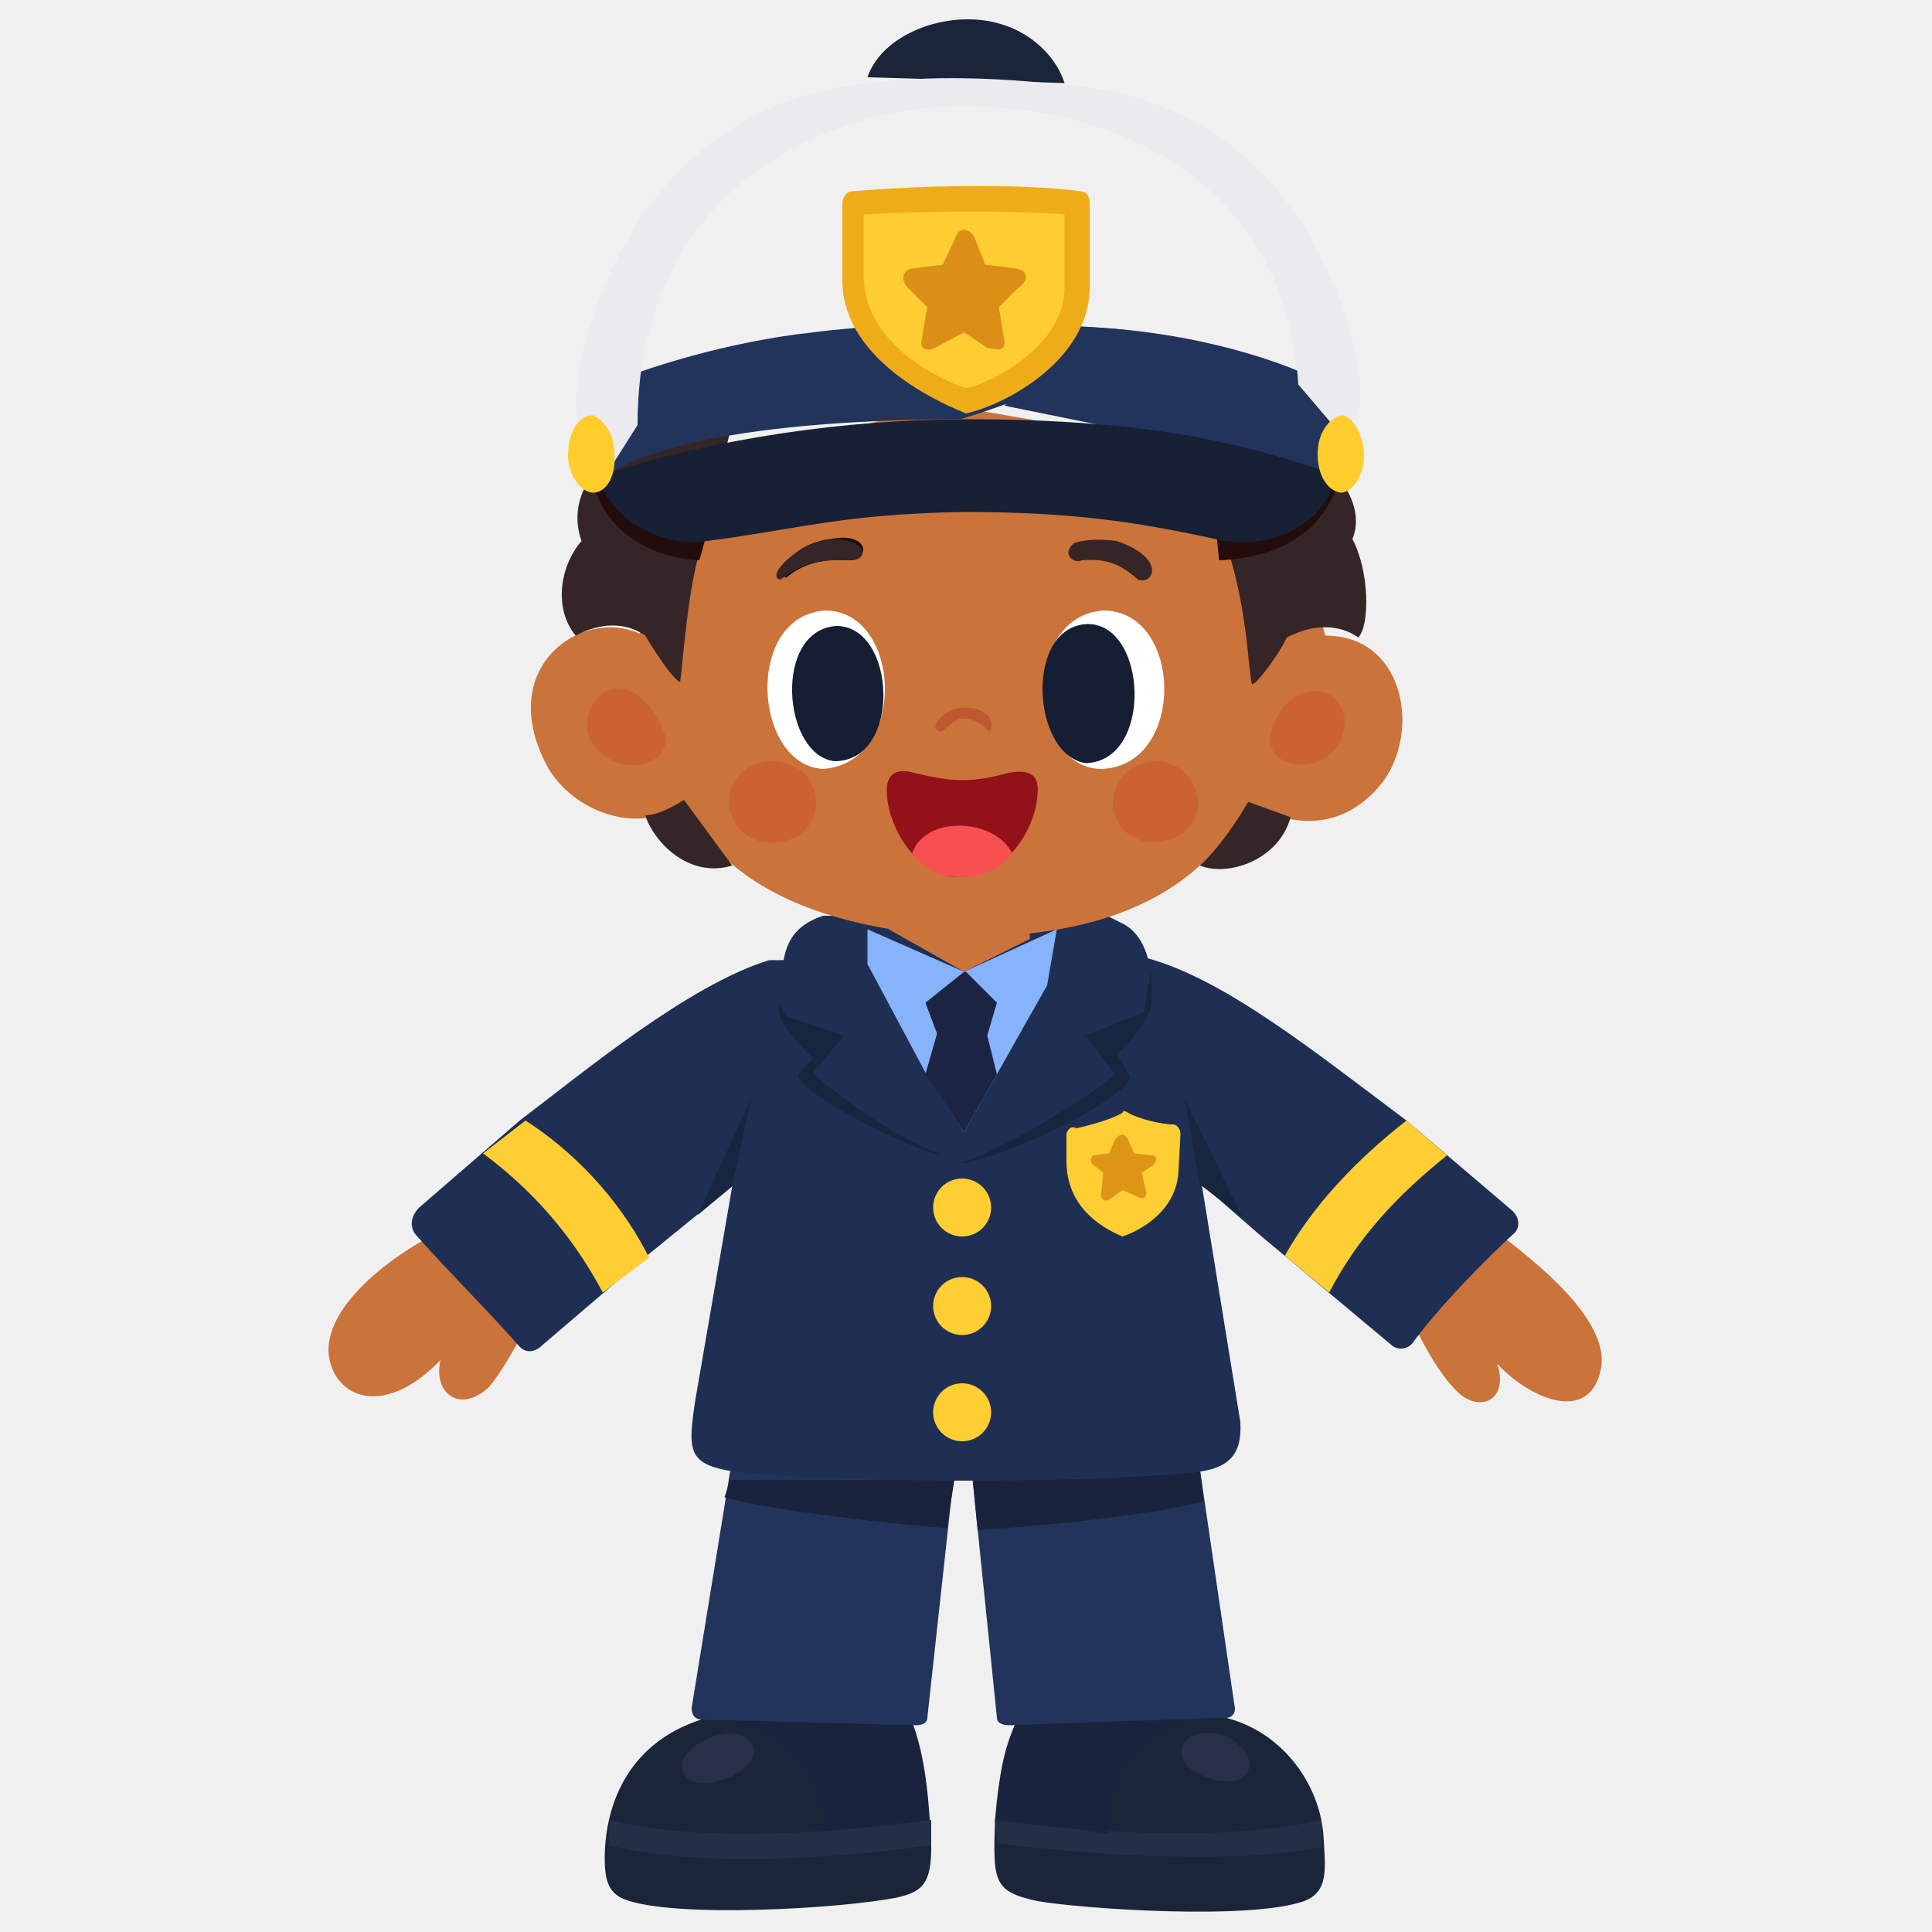
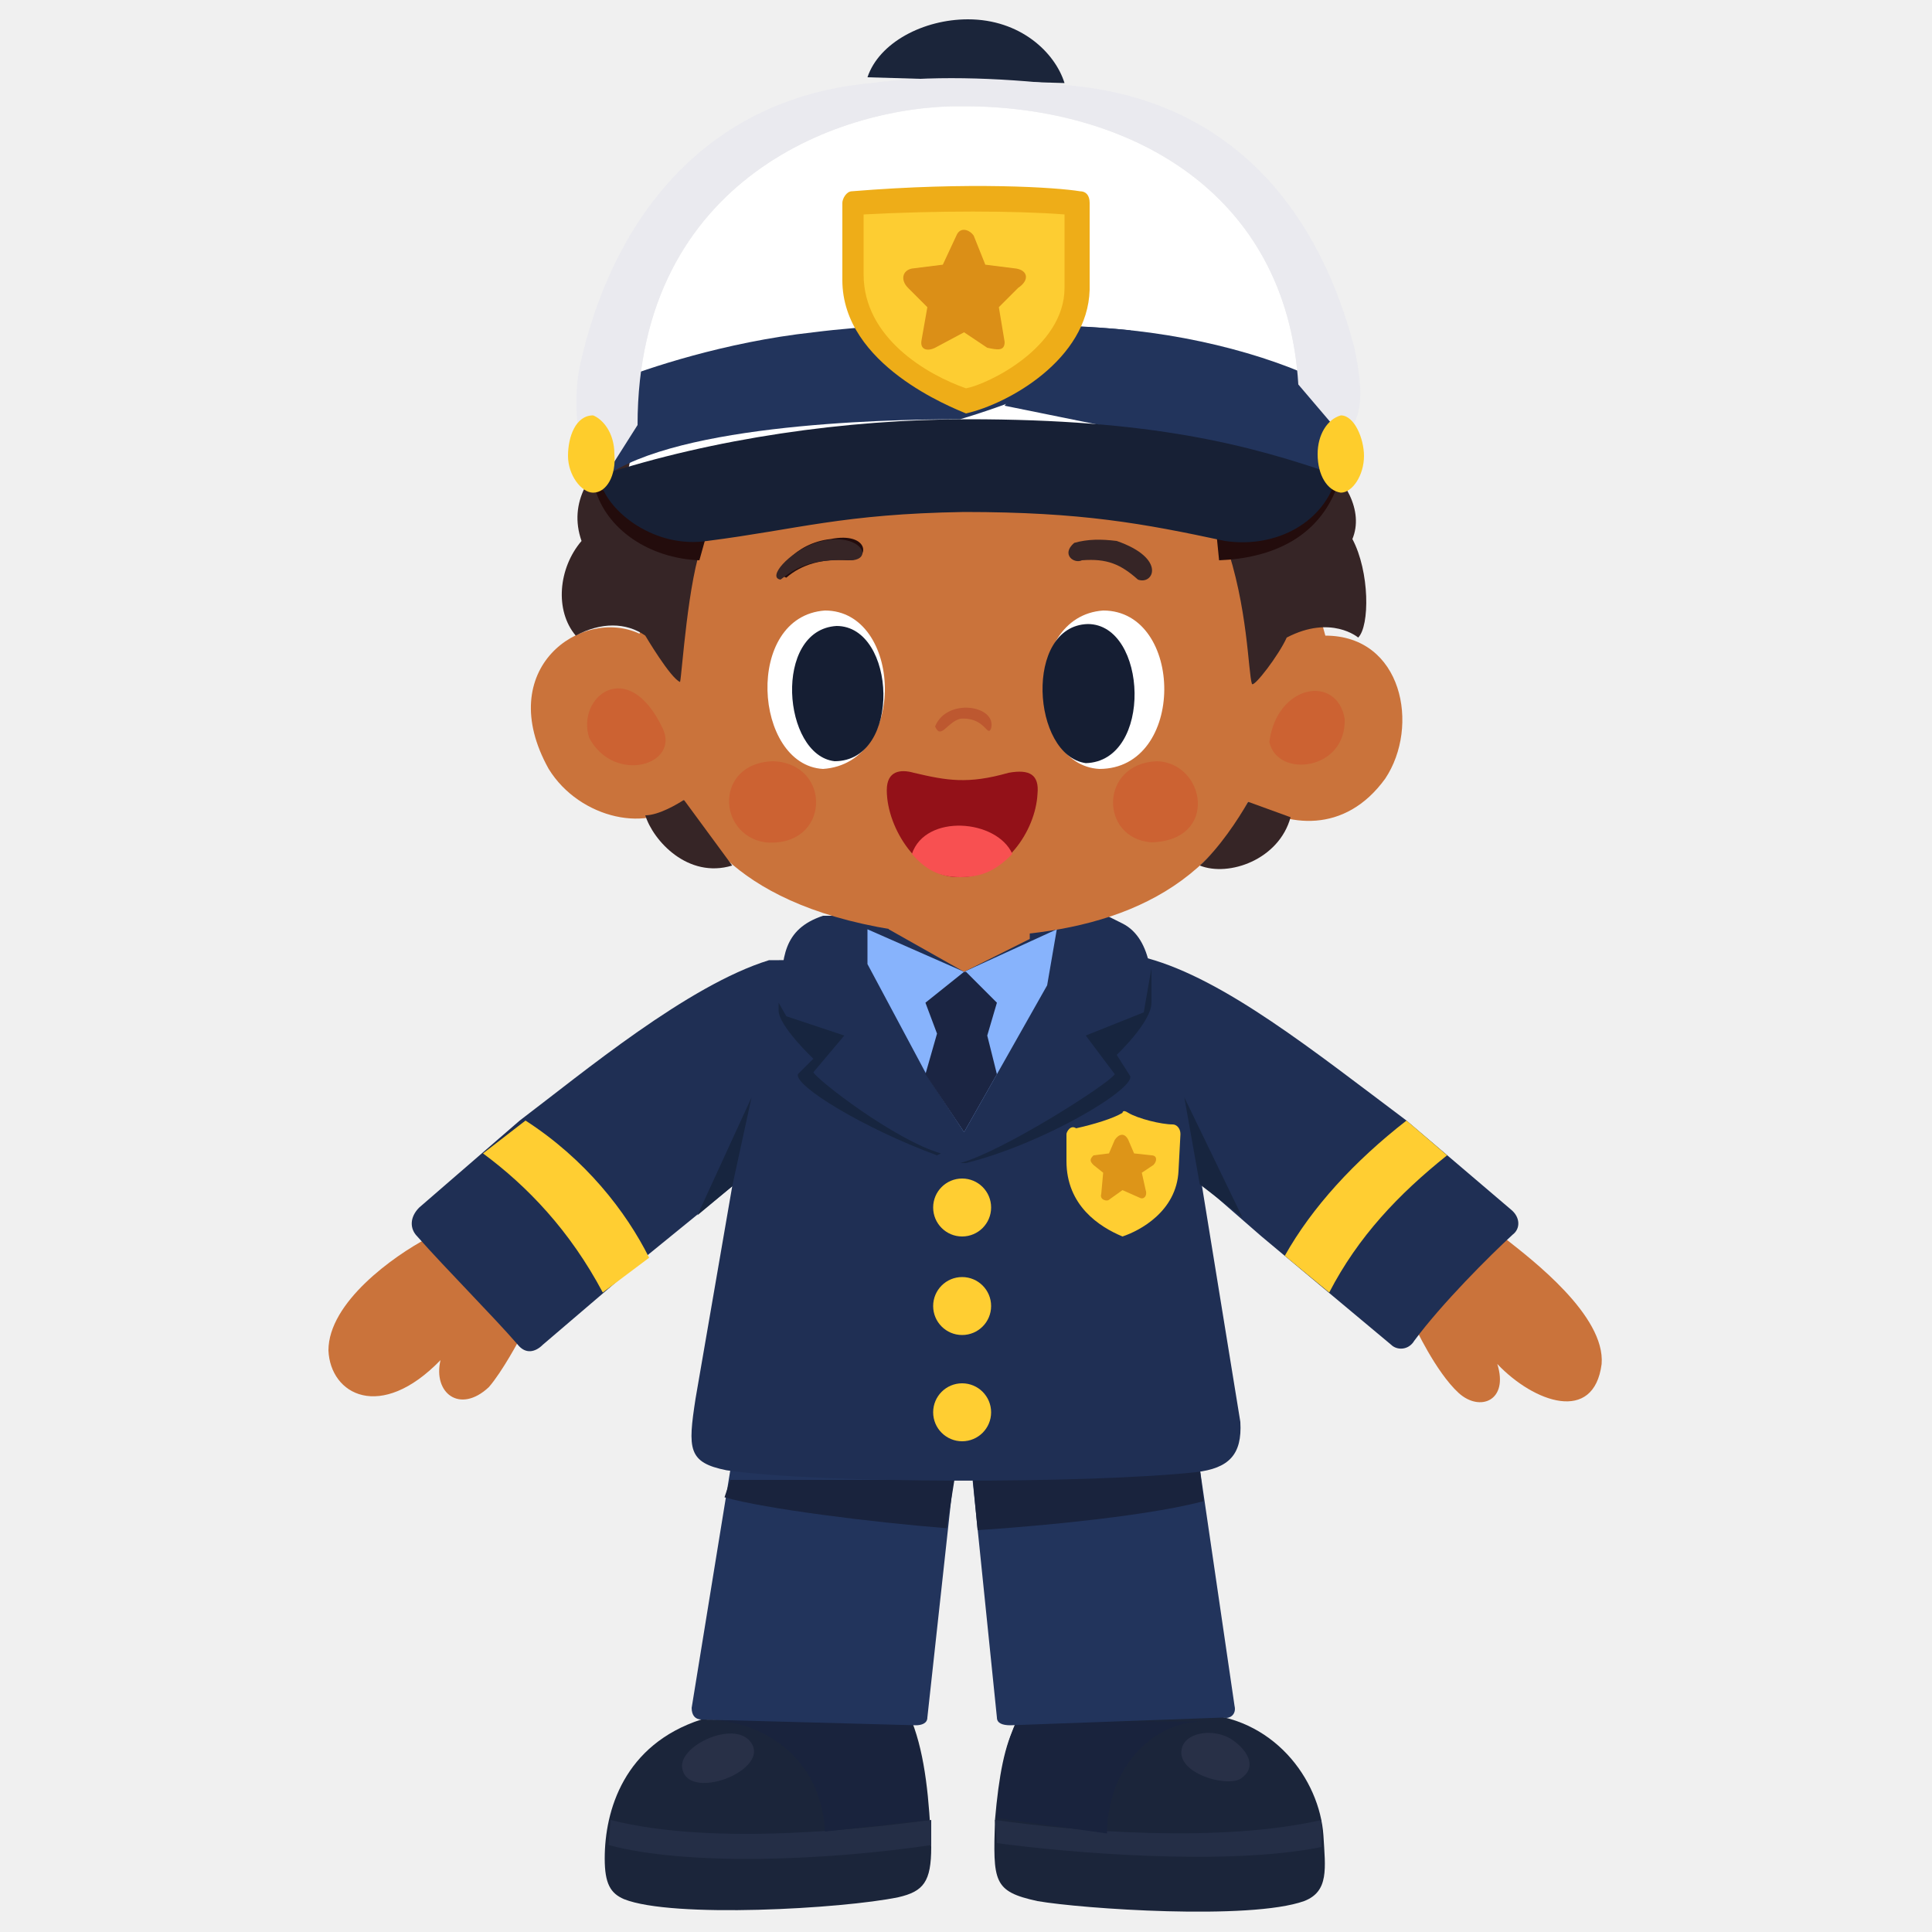
<svg xmlns="http://www.w3.org/2000/svg" viewBox="0 0 100 100">
  <style type="text/css">.cls-0 {fill:#1B253A;}
.cls-1 {fill:#242E46;}
.cls-2 {fill:#22345C;}
.cls-3 {fill:#19233D;}
.cls-4 {fill:#283047;}
.cls-5 {fill:#CA733B;}
.cls-6 {fill:#FFCE32;}
.cls-7 {fill:#1F2F54;}
.cls-8 {fill:#17253F;}
.cls-9 {fill:#87B3FC;}
.cls-10 {fill:#1B2543;}
.cls-11 {fill:#BD5830;}
.cls-12 {fill:#FFFFFF;}
.cls-13 {fill:#151E33;}
.cls-14 {fill:#931118;}
.cls-15 {fill:#F85051;}
.cls-16 {fill:#362526;}
.cls-17 {fill:#230C0C;}
.cls-18 {fill:#CC6232;}
.cls-19 {fill:#EAEAEF;}
.cls-20 {fill:#FFFFFF;}
.cls-21 {fill:#EEAD18;}
.cls-22 {fill:#FDCD32;}
.cls-23 {fill:#DB8F17;}
.cls-24 {fill:#172035;}
.cls-25 {fill:#FECD2C;}
- .cls-26 {fill:#DD9518;}</style>
+ .cls-26 {fill:#DD9518;} .cls-27 {fill:#FFFFFF;}</style>
  <path class="cls-0" d="m55.1 4.3c-0.5-1.6-2.3-3.3-5-3.3-2.3 0-4.6 1.2-5.2 3l10.2 0.3z" />
  <path class="cls-0" d="m51.5 94.2c-0.1 3.2-0.1 3.7 2.2 4.2 2.3 0.4 11 1 13.8 0 1.3-0.5 1.1-1.7 1-3.4-0.2-2.9-2.6-6.2-6.6-6.3l-9.3 0.5c-0.6 1.1-0.9 2.7-1.1 5z" />
  <path class="cls-1" d="m51.5 94.2 0.1 1.2c3.7 0.5 11.9 1.2 16.8 0.2v-1.4c-5.2 1.2-12.7 0.6-16.9 0z" />
  <path class="cls-0" d="m47.2 89.1c0.7 1.8 0.9 4.1 1 6.5 0 1.8-0.4 2.3-1.7 2.6-2.9 0.6-11.7 1.1-14.2 0.1-0.7-0.3-1-0.8-1-2.1 0-2.5 1-5.9 5-7.2l10.9 0.1z" />
  <path class="cls-1" d="m31.6 94.2-0.1 1.3c4.1 1.1 11.3 0.8 16.7 0v-1.3c-3.1 0.4-11.1 1.4-16.6 0z" />
  <path class="cls-3" d="m57.3 94.9c0-3.2 2.2-5.8 5-5.8h-9.7c-0.4 0.9-0.9 2.5-1 5l5.7 0.8z" />
  <path class="cls-4" d="m61.2 90.4c0.3-0.8 1.7-0.9 2.5-0.4s1.4 1.4 0.6 2c-0.6 0.6-3.6-0.2-3.1-1.6z" />
  <path class="cls-3" d="m36.4 89c3 0 6.1 1.9 6.3 5.8l5.4-0.6c-0.2-2-0.4-3.9-1-5.1l-10.7-0.1z" />
  <path class="cls-4" d="m35.3 91.4c0-1.1 2.6-2.3 3.5-1.3 1.3 1.5-3.4 3.3-3.5 1.3z" />
  <path class="cls-2" d="m37.8 76.1-2 12.3c0 0.4 0.2 0.6 0.5 0.6l11.1 0.3c0.3 0 0.6-0.1 0.6-0.4l1.4-12.8h-11.6z" />
  <path class="cls-2" d="m50.3 76.2 1.3 12.7c0 0.3 0.3 0.4 0.7 0.4l11-0.4c0.4 0.1 0.7-0.2 0.6-0.6l-1.8-12.3h-11.8v0.2z" />
  <path class="cls-3" d="m37.5 77.5c2.1 0.6 7.7 1.3 11.5 1.6l0.4-2.5h-11.6l-0.3 0.9z" />
  <path class="cls-3" d="m50.6 79.2c1.6-0.1 8.3-0.6 11.7-1.5l-0.2-1.7h-11.8l0.3 3.2z" />
  <path class="cls-5" d="m22.1 64.1c-1.7 0.9-5.1 3.3-5.1 5.8 0.1 2.3 2.7 3.7 5.8 0.5-0.4 1.7 1 2.8 2.5 1.4 0.7-0.8 1.6-2.5 1.6-2.5l-4.8-5.2z" />
  <path class="cls-5" d="m77.9 64.1-4.7 4.5s1.1 2.4 2.3 3.5c1.1 1 2.6 0.4 2-1.5 1.9 2 5 3.1 5.4 0 0.2-2.5-3.6-5.4-5-6.5z" />
  <path class="cls-7" d="m59.4 49.6c4 1.1 8.6 4.8 13.4 8.4l5.4 4.6c0.5 0.4 0.5 1 0.1 1.3-1.2 1.1-3.7 3.6-5.1 5.5-0.3 0.5-0.9 0.5-1.2 0.2l-6.7-5.6-3.1-2.7 2 12.3c0.1 1.7-0.6 2.4-2.3 2.6-5.6 0.6-19.5 0.6-24.3-0.1-2-0.4-2-1.1-1.6-3.7l1.9-11-4.3 3.5-5.5 4.7c-0.4 0.4-0.9 0.5-1.3 0-1.3-1.5-3.7-3.9-5.2-5.6-0.4-0.4-0.4-1 0.1-1.5l5.2-4.5c3.3-2.5 8.7-7 12.9-8.3l19.6-0.1z" />
  <path class="cls-6" d="m27.2 58-2.2 1.7c2.3 1.7 4.5 4 6.2 7.2l2.4-1.8c-1.2-2.4-3.3-5.1-6.4-7.1z" />
  <path class="cls-6" d="m66.5 65 2.3 1.9c1.5-2.9 3.6-5.1 6.1-7.1l-2.1-1.8c-2.7 2.1-4.9 4.5-6.3 7z" />
  <path class="cls-8" d="m36.1 62.9 1.8-1.5 1-4.6-2.8 6.1z" />
  <path class="cls-8" d="m61.3 56.8 0.8 4.5 2.2 1.7-3-6.2z" />
  <path class="cls-7" d="m42.6 47.4c-2.1 0.7-2.1 2.2-2.2 4.1-0.2 1.6 1.6 2.9 1.6 3.3l-0.8 0.9c0 0.4 3.4 2.8 7.5 4l1.4 0.1 1.5-0.1c3.8-1.1 6.9-3.6 6.9-3.9l-0.7-1c0-0.2 1.6-1.5 1.8-2.5 0.1-1.2 0.1-3.7-1.5-4.5l-0.8-0.4h-14.7z" />
  <path class="cls-9" d="m44.9 48.1 5 2.2 4.8-2.2-0.5 2.9-2.6 4.6-1.7 3-1.9-2.9-3.1-5.8v-1.8z" />
  <path class="cls-10" d="m47.9 51.9 0.6 1.6-0.6 2.1 2 3 1.7-3-0.5-2 0.5-1.7-1.6-1.6h-0.1l-2 1.6z" />
  <path class="cls-8" d="m43.7 53.6-3-1-0.4-0.7v0.4c0 0.8 1.8 2.5 1.8 2.5l-0.8 0.8c-0.2 0.6 3.4 2.8 7.2 4.2l0.2-0.1c-2.4-0.7-6.4-3.8-6.6-4.2l1.6-1.9z" />
  <path class="cls-8" d="m56.2 53.6 3-1.2 0.4-2.3v1.8c0 1-1.8 2.7-1.8 2.7l0.7 1.1c0.2 0.7-4.5 3.5-8.5 4.5h-0.3c2.2-0.6 7.7-4.1 8-4.6l-1.5-2z" />
  <path class="cls-5" d="m46 48.1 3.9 2.2 3.4-1.7v-1.2l-7.3-0.3v1z" />
  <path class="cls-5" d="m33.1 32.8c-3-1.4-7.6 1.8-4.7 7 1.6 2.6 5.3 3.4 7 1.6 1 2.3 3.9 6.5 14.4 7.1 6.2 0 12-1.5 14.8-7 2 1.3 5 1.7 7.1-1.2 1.8-2.7 0.9-7.4-3.1-7.4l-2.5-9-17.5-3-12.4 3.5-3.1 8.4z" />
  <path class="cls-11" d="m48.4 37.6c0.6-1.5 3.2-1.1 2.9 0.1-0.2 0.5-0.3-0.6-1.6-0.5-0.7 0.2-1 1.1-1.3 0.4z" />
  <path class="cls-16" d="m33.4 42.2c0.4 1.3 2.2 3.3 4.5 2.6l-2.5-3.4c-0.3 0.2-1.3 0.8-2 0.8z" />
  <path class="cls-16" d="m62.1 44.8c1.5 0.6 4.1-0.3 4.7-2.5l-2.2-0.8c-0.5 0.9-1.5 2.4-2.5 3.3z" />
  <path class="cls-16" d="m36.4 28c-0.8 2-1.1 6.9-1.2 7.3-0.5-0.2-1.8-2.4-1.8-2.4-1-0.7-2.3-0.7-3.6 0-1.1-1.3-0.9-3.5 0.3-4.9-1.4-4 4.5-6.9 7.8-6.1l-1.5 6.1z" />
  <path class="cls-17" d="m30.8 25.3c0.6 2.1 2.8 3.6 5.4 3.7l0.7-2.5-6.1-1.2z" />
  <path class="cls-16" d="m63.4 28c1.2 3.4 1.2 6.8 1.4 7.4 0.1 0.2 1.4-1.5 1.8-2.4 2.3-1.2 3.7 0 3.7 0 0.6-0.6 0.6-3.4-0.3-5.1 1.2-2.9-3.8-6.8-7.4-5.8l0.8 5.9z" />
  <path class="cls-17" d="m63.1 29c2.6-0.1 5.4-1.1 6.3-4.4l-6.8-0.6 0.5 5z" />
  <path class="cls-17" d="m40.7 29.9c0.8-0.7 1.9-1 3.2-0.9 1.2 0 1.1-1.5-0.9-1.1-1.9 0.2-3 1.8-2.3 2z" />
  <path class="cls-16" d="m40.4 30c0.8-0.6 1.5-1.1 3.7-1 1.2-0.1 0.3-1.6-1.9-0.9-1.4 0.5-2.5 1.8-1.8 1.9z" />
  <path class="cls-16" d="m55.6 28.1c-0.7 0.6 0 1.1 0.4 0.9 1.3-0.1 2 0.2 2.9 1 0.8 0.3 1.5-1.1-1.1-2-0.8-0.1-1.5-0.1-2.2 0.1z" />
+   <path class="cls-27" d="m33 22c0-12.8 10.6-16.6 16.9-16.5 8.5 0 16.7 4.4 17.3 14.4l0.3 4.1-35 0.4z" />
  <path class="cls-2" d="m31.9 19.7c-0.9 0.6-1.3 3.8-1 5.3 3.4-3 14.5-3.3 18.8-3.3 7.6-2.3 9-4.7 8.8-4.6-3.8-0.4-10.9-0.6-16.4 0.1-4.6 0.5-8.7 1.9-10.2 2.5z" />
  <path class="cls-2" d="m54.9 16.9c5.1 0 9.9 1.2 13 2.6 1.7 0.5 1.2 2 1.5 5.4l-10.5-2.5-6.9-1.4 2.9-4.1z" />
  <path class="cls-19" d="m45.1 4.3c-8.8 0.8-13.5 7.3-15.1 14.7-0.4 2-0.1 5 1.1 6l1.9-3c0-12.8 10.6-16.6 16.9-16.5 8.5 0 16.7 4.4 17.3 14.4l2.3 2.7c1.2-0.9 1-2.7 0.6-4.6-1.7-6.6-6-12.9-15-13.6-3.5-0.4-7.1-0.5-10-0.1z" />
  <path class="cls-20" d="m49.9 10.7c-2.3 0-5.2 0.4-5.2 0.4v3.4c0 3 2.9 5 5.3 5.9 1.1-0.3 5.1-2.2 5.2-5.3v-4s-3.3-0.4-5.3-0.4z" />
  <path class="cls-21" d="m44.1 9.9c-0.3 0-0.5 0.4-0.5 0.6v4c0 4.4 5.7 6.6 6.4 6.9 2.2-0.5 6.3-2.8 6.4-6.4v-4.5c0-0.4-0.2-0.6-0.5-0.6-1.2-0.2-5.7-0.5-11.8 0z" />
  <path class="cls-22" d="m44.7 11.1v3.1c0 3.3 3.3 5.2 5.3 5.9 1.1-0.2 5.1-2.1 5.1-5.2v-3.8c-2.5-0.2-6.7-0.2-10.4 0z" />
  <path class="cls-23" d="m49.5 12.2-0.7 1.5-1.6 0.2c-0.5 0.1-0.6 0.6-0.2 1l1 1-0.3 1.7c-0.1 0.5 0.3 0.6 0.7 0.4l1.5-0.8 1.2 0.8c0.5 0.1 0.9 0.2 0.9-0.3l-0.3-1.8 1-1c0.6-0.4 0.5-0.9-0.1-1l-1.6-0.2-0.6-1.5c-0.2-0.3-0.7-0.5-0.9 0z" />
  <path class="cls-24" d="m31.1 25c0.4 1.5 2.8 3.4 5.5 3 4.7-0.6 7-1.4 13.3-1.5 6.1 0 9.3 0.6 13.5 1.5 2.7 0.4 5.2-1 5.8-3.4-4.6-1.6-9.6-2.9-19.1-2.9-6.3 0-13.2 1-19 2.9v0.4z" />
  <path class="cls-25" d="m31.8 23.5c0.1 1.1-0.4 2-1.1 2-0.6 0-1.3-0.9-1.3-1.9s0.4-2.1 1.3-2.1c0.5 0.2 1.1 0.9 1.1 2z" />
  <path class="cls-25" d="m68.2 23.5c0 1.1 0.5 1.9 1.2 2 0.6 0 1.2-0.9 1.2-1.9 0-0.9-0.5-2.1-1.2-2.1-0.7 0.2-1.2 1-1.2 2z" />
  <path class="cls-18" d="m34.3 37.7c0.9 1.9-2.5 2.9-3.8 0.5-0.7-2.1 2-4.3 3.8-0.5z" />
  <path class="cls-18" d="m65.7 38.4c0.4 1.9 4 1.5 3.9-1.2-0.4-2.3-3.5-1.8-3.9 1.2z" />
  <path class="cls-18" d="m40 39.4c3.1 0.1 3 4.5-0.4 4.2-2.5-0.4-2.6-4.1 0.4-4.2z" />
  <path class="cls-18" d="m59.9 39.4c2.5 0.1 3.2 4.1-0.3 4.2-2.7-0.2-2.7-4.1 0.3-4.2z" />
  <path class="cls-12" d="m42.7 31.6c4 0 4.3 7.9-0.1 8.2-3.6-0.2-4.1-7.9 0.1-8.2z" />
  <path class="cls-13" d="m43.3 32.4c3.1 0 3.4 7-0.1 7-2.7-0.3-3.2-6.8 0.1-7z" />
  <path class="cls-12" d="m57.1 31.6c4.2 0 4.3 8.2-0.2 8.2-3.7-0.2-4-7.9 0.2-8.2z" />
  <path class="cls-13" d="m56.3 32.3c3.1 0 3.4 7.1-0.1 7.2-2.8-0.4-3.2-7.1 0.1-7.2z" />
  <path class="cls-14" d="m45.9 40.9c0-1 0.7-1.1 1.4-0.9 1.7 0.4 2.8 0.6 4.9 0 1.1-0.2 1.6 0.1 1.5 1.1-0.1 1.9-1.7 4.3-4 4.3-2.1 0.1-3.8-2.5-3.8-4.5z" />
  <path class="cls-15" d="m47.2 44.2c0.7 0.8 1.4 1.2 2.5 1.2 1.2 0 1.9-0.4 2.7-1.2-0.8-1.8-4.5-2.1-5.2 0z" />
  <path class="cls-6" d="m55.2 58.7v1.4c0 2.3 1.7 3.4 2.9 3.9 0.9-0.3 2.8-1.3 2.9-3.4l0.1-1.9c0-0.3-0.2-0.5-0.4-0.5-0.6 0-1.8-0.3-2.3-0.6-0.3-0.2-0.3 0-0.3 0-0.5 0.3-1.5 0.6-2.4 0.8-0.3-0.2-0.5 0.2-0.5 0.3z" />
  <path class="cls-26" d="m57.7 59-0.3 0.7-0.8 0.1c-0.2 0.2-0.2 0.3 0 0.5l0.5 0.4-0.1 1.1c-0.1 0.3 0.3 0.4 0.4 0.3l0.7-0.5 0.9 0.4c0.2 0.1 0.4-0.1 0.3-0.4l-0.2-0.9 0.6-0.4c0.2-0.2 0.2-0.5-0.1-0.5l-0.9-0.1-0.3-0.7c-0.2-0.4-0.5-0.3-0.7 0z" />
  <circle class="cls-6" cx="49.8" cy="62.5" r="1.5" />
  <circle class="cls-6" cx="49.8" cy="67.6" r="1.5" />
  <circle class="cls-6" cx="49.8" cy="73.1" r="1.5" />
</svg>
